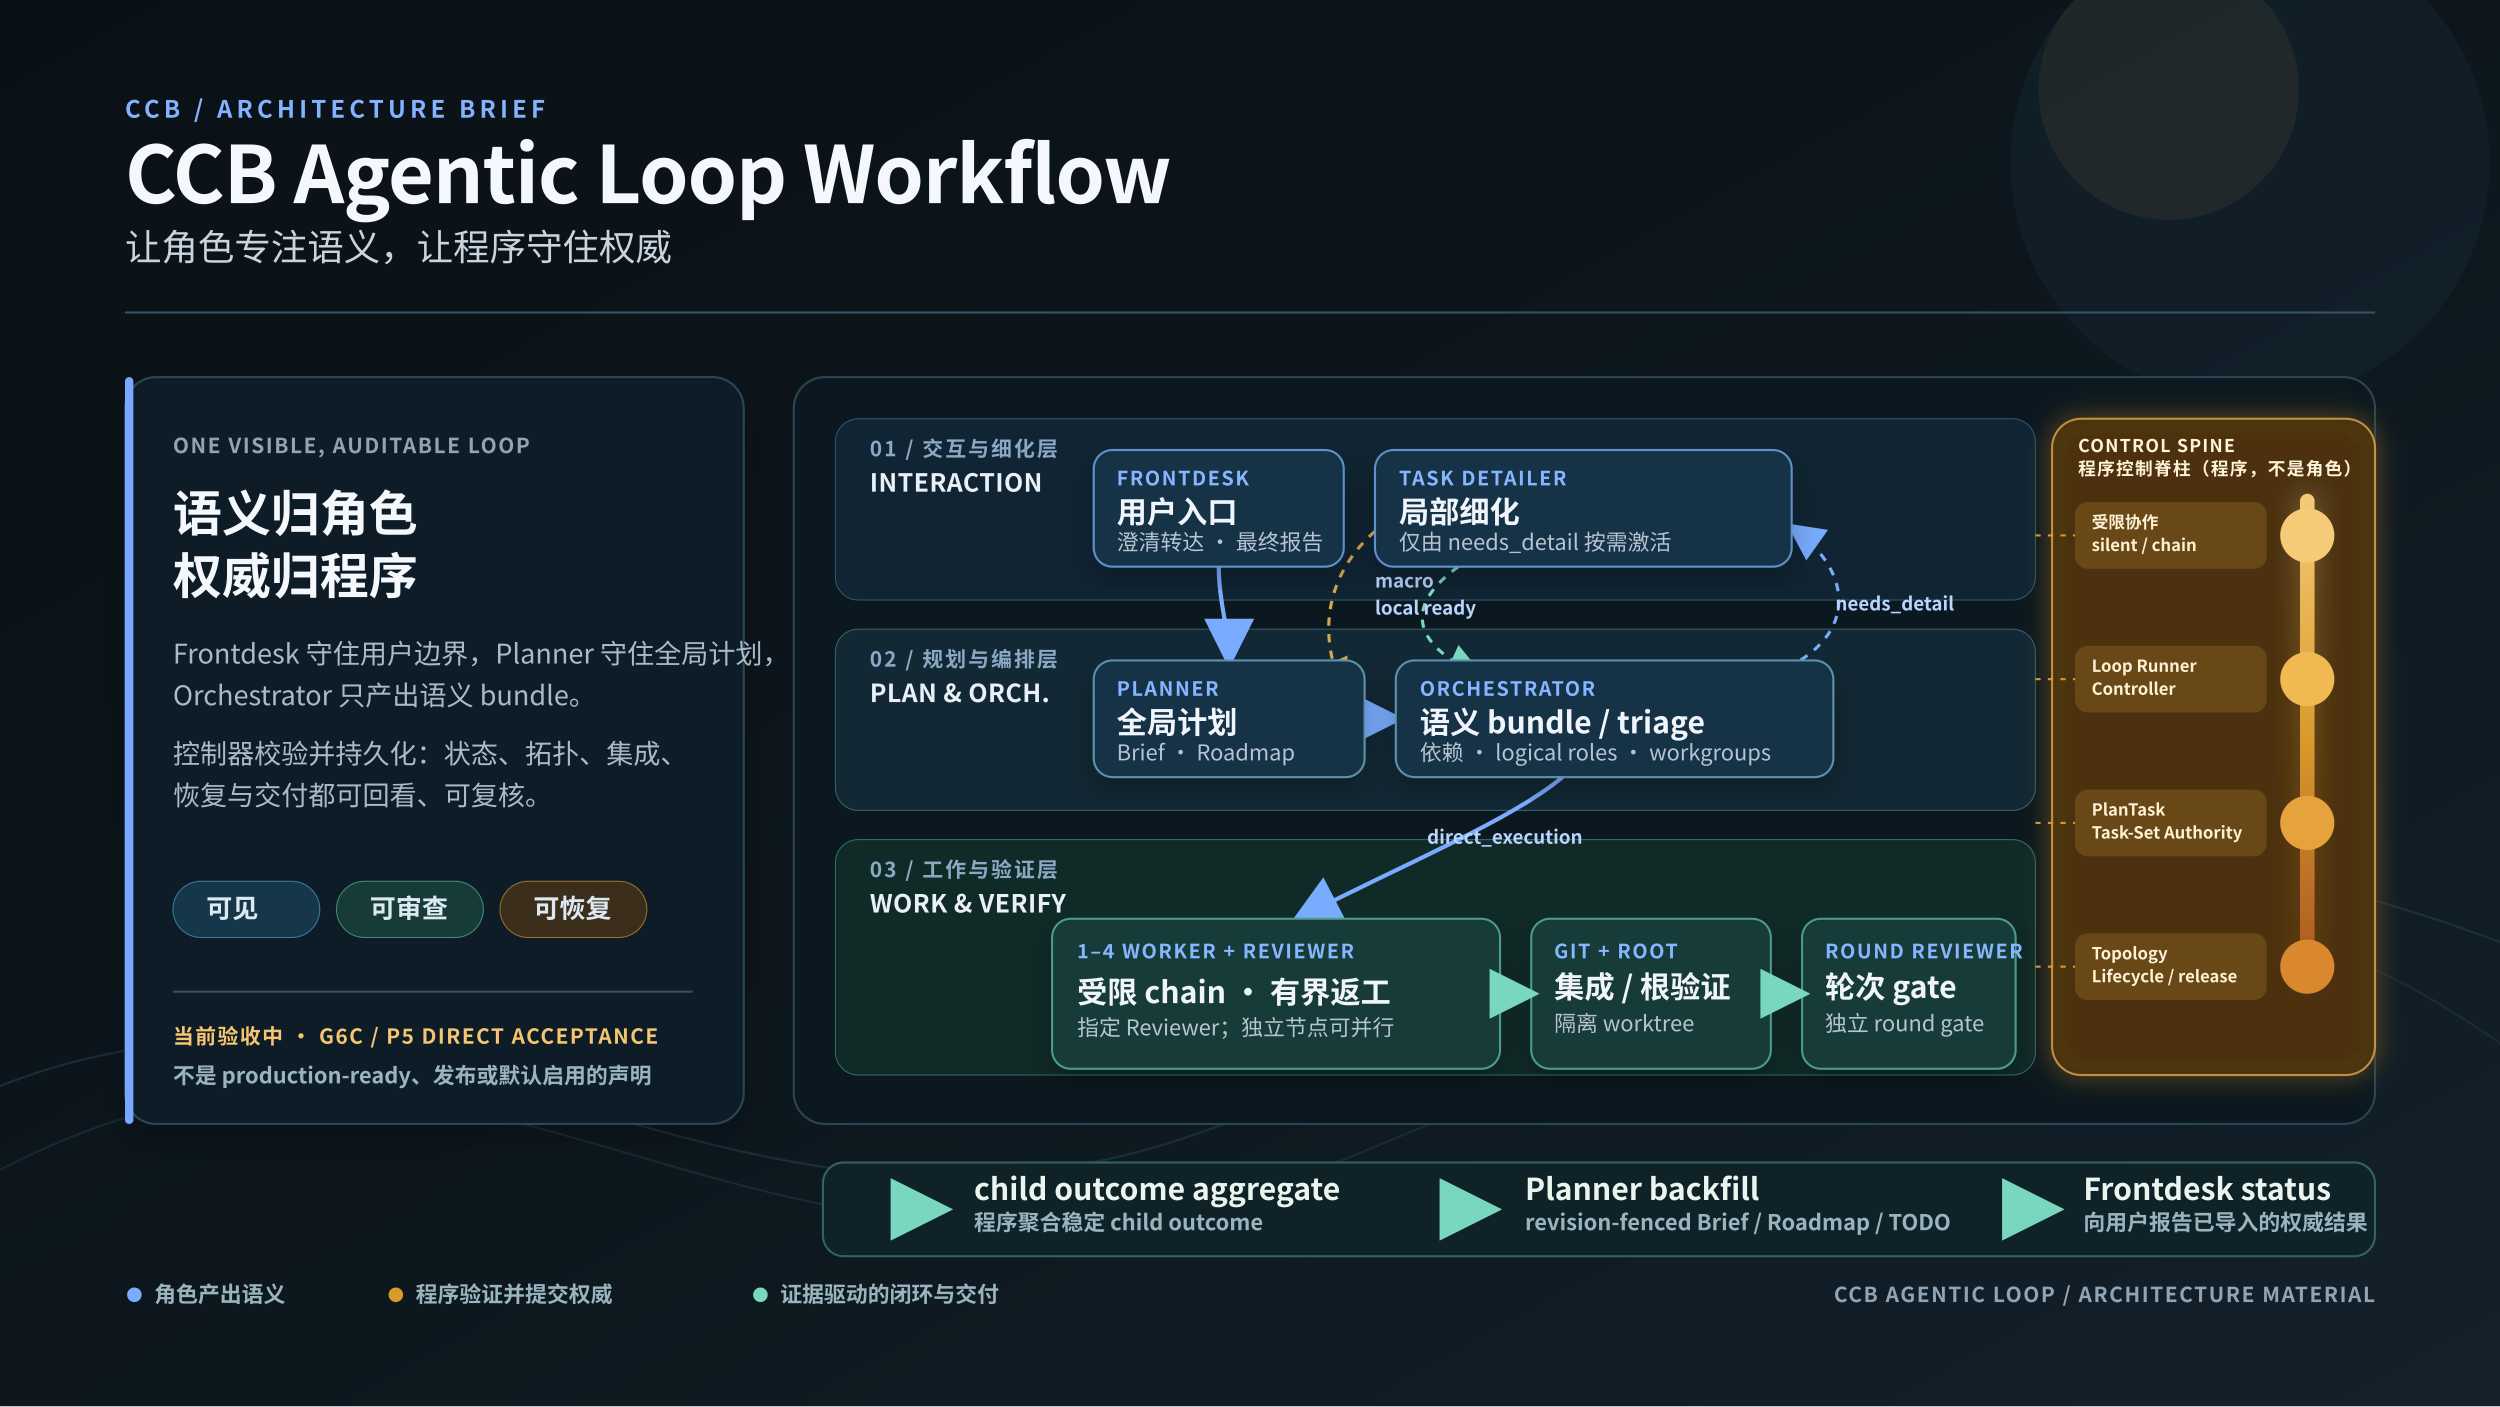
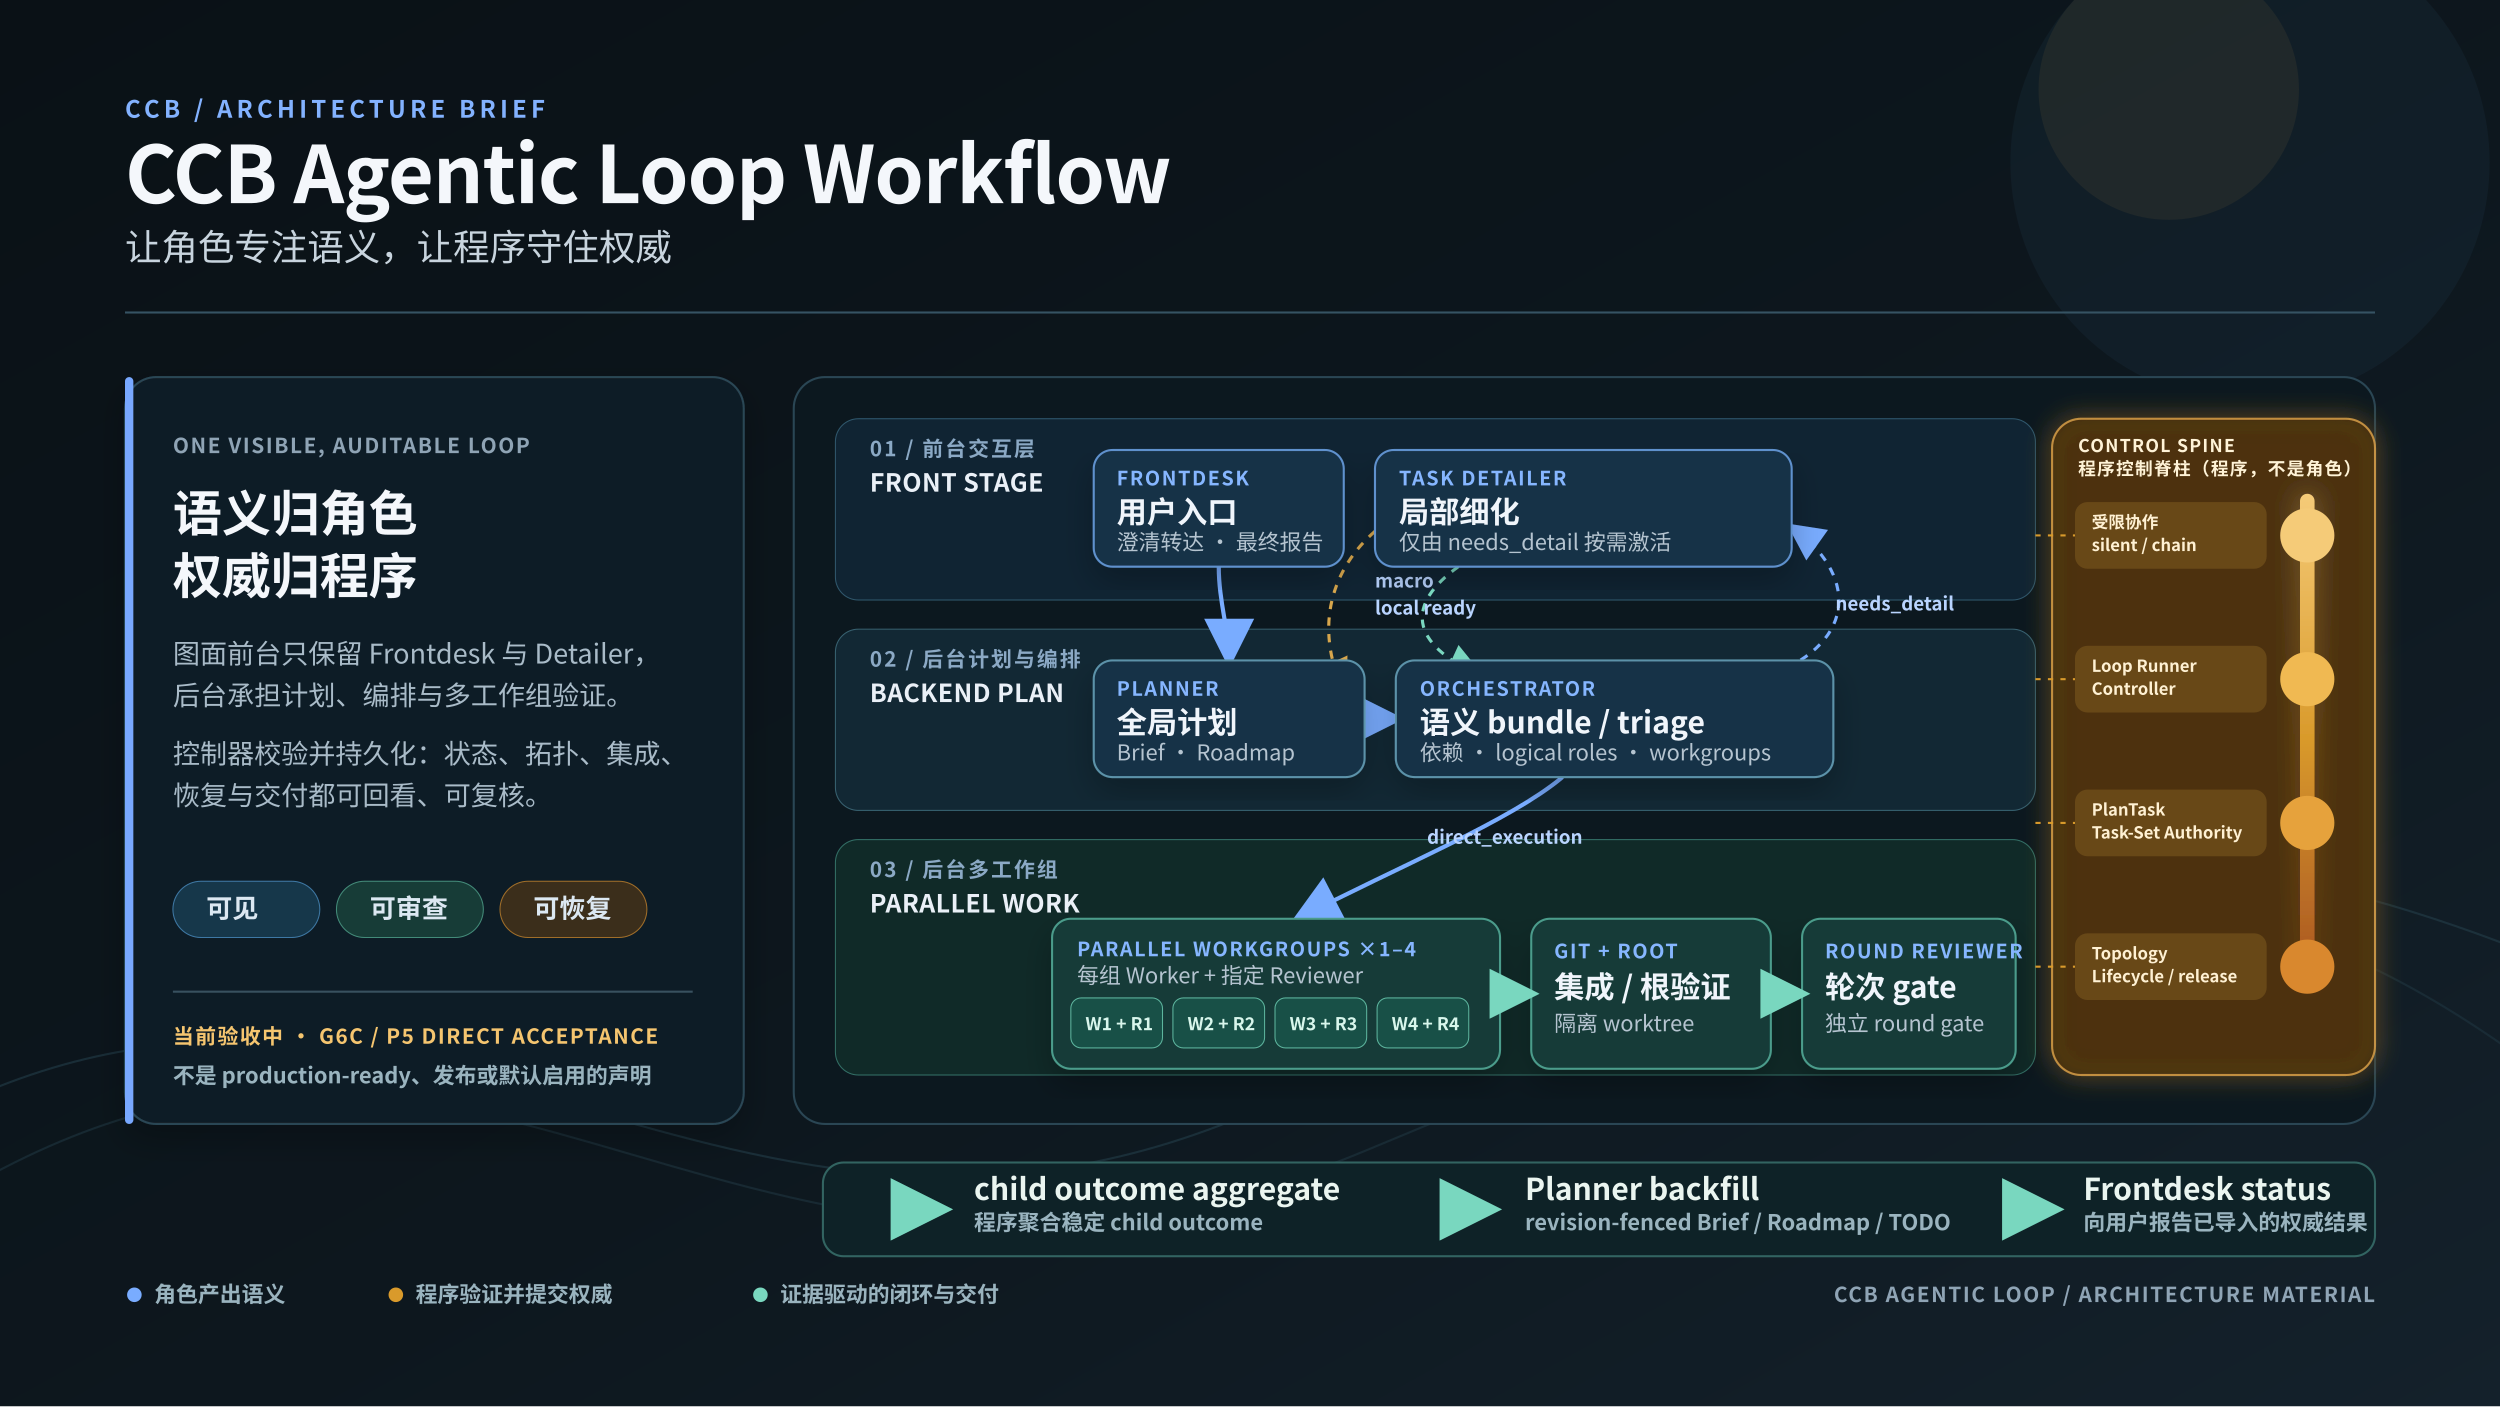
<svg xmlns="http://www.w3.org/2000/svg" width="2400" height="1350" viewBox="0 0 2400 1350" role="img" aria-labelledby="title desc">
  <defs>
    <linearGradient id="bg" x1="0" y1="0" x2="1" y2="1">
      <stop offset="0" stop-color="#0A1116" />
      <stop offset="0.55" stop-color="#0D171E" />
      <stop offset="1" stop-color="#14212B" />
    </linearGradient>
    <linearGradient id="spine" x1="0" y1="0" x2="0" y2="1">
      <stop offset="0" stop-color="#F5CB78" />
      <stop offset="0.5" stop-color="#D99A2B" />
      <stop offset="1" stop-color="#A85422" />
    </linearGradient>
    <linearGradient id="line" x1="0" y1="0" x2="1" y2="0">
      <stop offset="0" stop-color="#5F8ED7" stop-opacity="0" />
      <stop offset="0.45" stop-color="#6BA4FF" />
      <stop offset="1" stop-color="#84D7C4" stop-opacity="0.25" />
    </linearGradient>
    <filter id="glow" x="-30%" y="-30%" width="160%" height="160%">
      <feGaussianBlur stdDeviation="12" result="blur" />
      <feMerge>
        <feMergeNode in="blur" />
        <feMergeNode in="SourceGraphic" />
      </feMerge>
    </filter>
    <filter id="softShadow" x="-10%" y="-10%" width="120%" height="130%">
      <feDropShadow dx="0" dy="14" stdDeviation="16" flood-color="#000000" flood-opacity="0.24" />
    </filter>
    <marker id="arrowBlue" markerWidth="12" markerHeight="12" refX="10" refY="6" orient="auto">
      <path d="M0,0 L12,6 L0,12 Z" fill="#79ACFF" />
    </marker>
    <marker id="arrowMint" markerWidth="12" markerHeight="12" refX="10" refY="6" orient="auto">
      <path d="M0,0 L12,6 L0,12 Z" fill="#79D7BF" />
    </marker>
    <marker id="arrowAmber" markerWidth="12" markerHeight="12" refX="10" refY="6" orient="auto">
      <path d="M0,0 L12,6 L0,12 Z" fill="#D7A64C" />
    </marker>
    <style>
      text { font-family: "Noto Sans CJK SC", "Microsoft YaHei", "WenQuanYi Zen Hei", sans-serif; }
      .eyebrow { font-size: 23px; font-weight: 700; letter-spacing: 4px; fill: #83B2FF; }
      .title { font-size: 76px; font-weight: 800; letter-spacing: -1px; fill: #F4F7FB; }
      .subtitle { font-size: 35px; font-weight: 500; fill: #C8D4DE; }
      .left-lead { font-size: 47px; font-weight: 750; fill: #F4F7FB; }
      .left-body { font-size: 26px; font-weight: 400; fill: #A9BBC8; }
      .micro { font-size: 20px; font-weight: 650; letter-spacing: 1.5px; fill: #8FA4B5; }
      .pill { font-size: 25px; font-weight: 700; fill: #DCE8F2; }
      .layer-kicker { font-size: 20px; font-weight: 800; letter-spacing: 2px; fill: #8BA9C5; }
      .layer-title { font-size: 24px; font-weight: 800; letter-spacing: 0.4px; fill: #EAF0F7; }
      .card-title { font-size: 29px; font-weight: 800; fill: #F0F5FB; }
      .card-en { font-size: 19px; font-weight: 700; letter-spacing: 1.5px; fill: #86B6FF; }
      .card-body { font-size: 21px; font-weight: 450; fill: #B5C4D0; }
      .flow-label { font-size: 18px; font-weight: 800; fill: #B9D4FF; }
+       .workgroup-mini { font-size: 17px; font-weight: 800; fill: #D8F6EC; }
      .spine-title { font-size: 17px; font-weight: 800; letter-spacing: 1.2px; fill: #FFF3D7; }
      .spine-body { font-size: 16px; font-weight: 650; fill: #FFF1D3; }
      .foot-strong { font-size: 29px; font-weight: 800; fill: #EAF5F0; }
      .foot { font-size: 21px; font-weight: 550; fill: #9AB4BF; }
      .status { font-size: 20px; font-weight: 800; letter-spacing: 1.4px; fill: #F5C56F; }
    </style>
  </defs>
  <rect width="2400" height="1350" fill="url(#bg)" />
  <path d="M-80 1080 C400 820, 690 1300, 1220 1060 S2020 730, 2510 950" fill="none" stroke="#25414D" stroke-width="2" opacity="0.55" />
  <path d="M-20 1134 C470 860, 720 1350, 1310 1105 S2090 770, 2440 1030" fill="none" stroke="#1D333D" stroke-width="2" opacity="0.65" />
  <circle cx="2160" cy="156" r="230" fill="#315878" opacity="0.11" />
  <circle cx="2082" cy="86" r="125" fill="#D29F4B" opacity="0.08" />
  <g transform="translate(120 113)">
    <text class="eyebrow">CCB / ARCHITECTURE BRIEF</text>
    <text y="82" class="title">CCB Agentic Loop Workflow</text>
    <text y="137" class="subtitle">让角色专注语义，让程序守住权威</text>
  </g>
  <line x1="120" y1="300" x2="2280" y2="300" stroke="#365363" stroke-width="2" />
  <g filter="url(#softShadow)">
    <rect x="120" y="362" width="594" height="717" rx="30" fill="#101D25" stroke="#2B4655" stroke-width="2" />
    <rect x="120" y="362" width="8" height="717" rx="4" fill="#78A8FF" />
  </g>
  <text x="166" y="435" class="micro">ONE VISIBLE, AUDITABLE LOOP</text>
  <text x="166" y="510" class="left-lead">语义归角色</text>
  <text x="166" y="570" class="left-lead">权威归程序</text>
-   <text x="166" y="637" class="left-body">Frontdesk 守住用户边界，Planner 守住全局计划，</text>
-   <text x="166" y="677" class="left-body">Orchestrator 只产出语义 bundle。</text>
+   <text x="166" y="637" class="left-body">图面前台只保留 Frontdesk 与 Detailer，</text>
+   <text x="166" y="677" class="left-body">后台承担计划、编排与多工作组验证。</text>
  <text x="166" y="733" class="left-body">控制器校验并持久化：状态、拓扑、集成、</text>
  <text x="166" y="773" class="left-body">恢复与交付都可回看、可复核。</text>
  <g transform="translate(166 846)">
    <rect width="141" height="54" rx="27" fill="#16374A" stroke="#3E78A4" />
    <text x="32" y="35" class="pill">可见</text>
    <rect x="157" width="141" height="54" rx="27" fill="#173C37" stroke="#438B79" />
    <text x="189" y="35" class="pill">可审查</text>
    <rect x="314" width="141" height="54" rx="27" fill="#3B2E1B" stroke="#A06E29" />
    <text x="346" y="35" class="pill">可恢复</text>
  </g>
  <line x1="166" y1="952" x2="665" y2="952" stroke="#38515F" stroke-width="2" />
  <text x="166" y="1002" class="status">当前验收中  ·  G6C / P5 DIRECT ACCEPTANCE</text>
  <text x="166" y="1040" class="foot">不是 production-ready、发布或默认启用的声明</text>
  <rect x="762" y="362" width="1518" height="717" rx="30" fill="#0C181F" stroke="#2A4654" stroke-width="2" />
  <g opacity="0.95">
    <rect x="802" y="402" width="1152" height="174" rx="22" fill="#102534" stroke="#315A70" />
    <rect x="802" y="604" width="1152" height="174" rx="22" fill="#122936" stroke="#3A6574" />
    <rect x="802" y="806" width="1152" height="226" rx="22" fill="#102B29" stroke="#347369" />
  </g>
-   <text x="835" y="438" class="layer-kicker">01 / 交互与细化层</text>
-   <text x="835" y="472" class="layer-title">INTERACTION</text>
-   <text x="835" y="640" class="layer-kicker">02 / 规划与编排层</text>
-   <text x="835" y="674" class="layer-title">PLAN &amp; ORCH.</text>
-   <text x="835" y="842" class="layer-kicker">03 / 工作与验证层</text>
-   <text x="835" y="876" class="layer-title">WORK &amp; VERIFY</text>
+   <text x="835" y="438" class="layer-kicker">01 / 前台交互层</text>
+   <text x="835" y="472" class="layer-title">FRONT STAGE</text>
+   <text x="835" y="640" class="layer-kicker">02 / 后台计划与编排</text>
+   <text x="835" y="674" class="layer-title">BACKEND PLAN</text>
+   <text x="835" y="842" class="layer-kicker">03 / 后台多工作组</text>
+   <text x="835" y="876" class="layer-title">PARALLEL WORK</text>
  <path d="M1170 544 C1170 578 1180 606 1180 634" fill="none" stroke="#79ACFF" stroke-width="4" marker-end="url(#arrowBlue)" />
  <path d="M1310 690 H1340" stroke="#79ACFF" stroke-width="4" marker-end="url(#arrowBlue)" />
  <path d="M1500 746 C1450 788 1342 832 1246 882" fill="none" stroke="#79ACFF" stroke-width="4" marker-end="url(#arrowBlue)" />
  <text x="1370" y="810" class="flow-label">direct_execution</text>
  <path d="M1700 648 C1785 615 1782 550 1720 506" fill="none" stroke="#79ACFF" stroke-width="3" stroke-dasharray="8 8" marker-end="url(#arrowBlue)" />
  <text x="1762" y="586" class="flow-label">needs_detail</text>
  <path d="M1400 544 C1350 580 1352 617 1420 648" fill="none" stroke="#79D7BF" stroke-width="3" stroke-dasharray="8 8" marker-end="url(#arrowMint)" />
  <text x="1320" y="590" class="flow-label">local ready</text>
  <path d="M1320 510 C1280 545 1260 600 1290 664" fill="none" stroke="#D7A64C" stroke-width="3" stroke-dasharray="8 8" marker-end="url(#arrowAmber)" />
  <text x="1320" y="564" class="flow-label" fill="#F1C36B">macro</text>
  <g filter="url(#softShadow)">
    <rect x="1050" y="432" width="240" height="112" rx="18" fill="#173047" stroke="#5E91CD" stroke-width="2" />
    <rect x="1320" y="432" width="400" height="112" rx="18" fill="#173047" stroke="#5E91CD" stroke-width="2" />
  </g>
  <text x="1072" y="466" class="card-en">FRONTDESK</text>
  <text x="1072" y="502" class="card-title">用户入口</text>
  <text x="1072" y="528" class="card-body">澄清转达 · 最终报告</text>
  <text x="1343" y="466" class="card-en">TASK DETAILER</text>
  <text x="1343" y="502" class="card-title">局部细化</text>
  <text x="1343" y="528" class="card-body">仅由 needs_detail 按需激活</text>
  <g filter="url(#softShadow)">
    <rect x="1050" y="634" width="260" height="112" rx="18" fill="#183346" stroke="#5B92A9" stroke-width="2" />
    <rect x="1340" y="634" width="420" height="112" rx="18" fill="#183346" stroke="#5B92A9" stroke-width="2" />
  </g>
  <text x="1072" y="668" class="card-en">PLANNER</text>
  <text x="1072" y="704" class="card-title">全局计划</text>
  <text x="1072" y="730" class="card-body">Brief · Roadmap</text>
  <text x="1363" y="668" class="card-en">ORCHESTRATOR</text>
  <text x="1363" y="704" class="card-title">语义 bundle / triage</text>
  <text x="1363" y="730" class="card-body">依赖 · logical roles · workgroups</text>
  <g filter="url(#softShadow)">
    <rect x="1010" y="882" width="430" height="144" rx="18" fill="#123A37" stroke="#4B9C8B" stroke-width="2" />
    <rect x="1470" y="882" width="230" height="144" rx="18" fill="#123A37" stroke="#4B9C8B" stroke-width="2" />
    <rect x="1730" y="882" width="205" height="144" rx="18" fill="#123A37" stroke="#4B9C8B" stroke-width="2" />
  </g>
-   <text x="1034" y="920" class="card-en">1–4 WORKER + REVIEWER</text>
-   <text x="1034" y="963" class="card-title">受限 chain · 有界返工</text>
-   <text x="1034" y="994" class="card-body">指定 Reviewer；独立节点可并行</text>
+   <text x="1034" y="918" class="card-en">PARALLEL WORKGROUPS ×1–4</text>
+   <text x="1034" y="944" class="card-body">每组 Worker + 指定 Reviewer</text>
+   <rect x="1028" y="958" width="88" height="48" rx="10" fill="#185047" stroke="#5DB59E" />
+   <rect x="1126" y="958" width="88" height="48" rx="10" fill="#185047" stroke="#5DB59E" />
+   <rect x="1224" y="958" width="88" height="48" rx="10" fill="#185047" stroke="#5DB59E" />
+   <rect x="1322" y="958" width="88" height="48" rx="10" fill="#185047" stroke="#5DB59E" />
+   <text x="1042" y="989" class="workgroup-mini">W1 + R1</text>
+   <text x="1140" y="989" class="workgroup-mini">W2 + R2</text>
+   <text x="1238" y="989" class="workgroup-mini">W3 + R3</text>
+   <text x="1336" y="989" class="workgroup-mini">W4 + R4</text>
  <text x="1492" y="920" class="card-en">GIT + ROOT</text>
  <text x="1492" y="958" class="card-title">集成 / 根验证</text>
  <text x="1492" y="990" class="card-body">隔离 worktree</text>
  <text x="1752" y="920" class="card-en">ROUND REVIEWER</text>
  <text x="1752" y="958" class="card-title">轮次 gate</text>
  <text x="1752" y="990" class="card-body">独立 round gate</text>
  <path d="M1440 954 H1470" stroke="#79D7BF" stroke-width="4" marker-end="url(#arrowMint)" />
  <path d="M1700 954 H1730" stroke="#79D7BF" stroke-width="4" marker-end="url(#arrowMint)" />
  <g filter="url(#glow)">
    <rect x="1970" y="402" width="310" height="630" rx="28" fill="#4F3210" opacity="0.82" stroke="#DDA145" stroke-width="2" />
    <rect x="2208" y="474" width="14" height="470" rx="7" fill="url(#spine)" />
  </g>
  <text x="1995" y="434" class="spine-title">CONTROL SPINE</text>
  <text x="1995" y="456" class="spine-title">程序控制脊柱（程序，不是角色）</text>
  <g>
    <rect x="1992" y="482" width="184" height="64" rx="12" fill="#684817" />
    <circle cx="2215" cy="514" r="26" fill="#F5CB78" />
    <text x="2008" y="507" class="spine-body">受限协作</text>
    <text x="2008" y="529" class="spine-body">silent / chain</text>
    <rect x="1992" y="620" width="184" height="64" rx="12" fill="#684817" />
    <circle cx="2215" cy="652" r="26" fill="#F0B952" />
    <text x="2008" y="645" class="spine-body">Loop Runner</text>
    <text x="2008" y="667" class="spine-body">Controller</text>
    <rect x="1992" y="758" width="184" height="64" rx="12" fill="#684817" />
    <circle cx="2215" cy="790" r="26" fill="#E6A23C" />
    <text x="2008" y="783" class="spine-body">PlanTask</text>
    <text x="2008" y="805" class="spine-body">Task-Set Authority</text>
    <rect x="1992" y="896" width="184" height="64" rx="12" fill="#684817" />
    <circle cx="2215" cy="928" r="26" fill="#D9882E" />
    <text x="2008" y="921" class="spine-body">Topology</text>
    <text x="2008" y="943" class="spine-body">Lifecycle / release</text>
  </g>
  <path d="M1954 514 H1992" stroke="#D99A2B" stroke-width="2" stroke-dasharray="5 7" />
  <path d="M1954 652 H1992" stroke="#D99A2B" stroke-width="2" stroke-dasharray="5 7" />
  <path d="M1954 790 H1992" stroke="#D99A2B" stroke-width="2" stroke-dasharray="5 7" />
  <path d="M1954 928 H1992" stroke="#D99A2B" stroke-width="2" stroke-dasharray="5 7" />
  <g transform="translate(790 1116)">
    <rect width="1490" height="90" rx="20" fill="#0E2227" stroke="#326461" stroke-width="2" />
    <path d="M44 45 H115" stroke="url(#line)" stroke-width="5" marker-end="url(#arrowMint)" />
    <text x="145" y="36" class="foot-strong">child outcome aggregate</text>
    <text x="145" y="65" class="foot">程序聚合稳定 child outcome</text>
    <path d="M570 45 H642" stroke="url(#line)" stroke-width="5" marker-end="url(#arrowMint)" />
    <text x="674" y="36" class="foot-strong">Planner backfill</text>
    <text x="674" y="65" class="foot">revision-fenced Brief / Roadmap / TODO</text>
    <path d="M1110 45 H1182" stroke="url(#line)" stroke-width="5" marker-end="url(#arrowMint)" />
    <text x="1210" y="36" class="foot-strong">Frontdesk status</text>
    <text x="1210" y="65" class="foot">向用户报告已导入的权威结果</text>
  </g>
  <g transform="translate(120 1250)">
    <circle cx="9" cy="-7" r="7" fill="#79ACFF" />
    <text x="28" y="0" class="foot">角色产出语义</text>
    <circle cx="260" cy="-7" r="7" fill="#D99A2B" />
    <text x="279" y="0" class="foot">程序验证并提交权威</text>
    <circle cx="610" cy="-7" r="7" fill="#79D7BF" />
    <text x="629" y="0" class="foot">证据驱动的闭环与交付</text>
    <text x="2160" y="0" text-anchor="end" class="micro">CCB AGENTIC LOOP / ARCHITECTURE MATERIAL</text>
  </g>
</svg>
